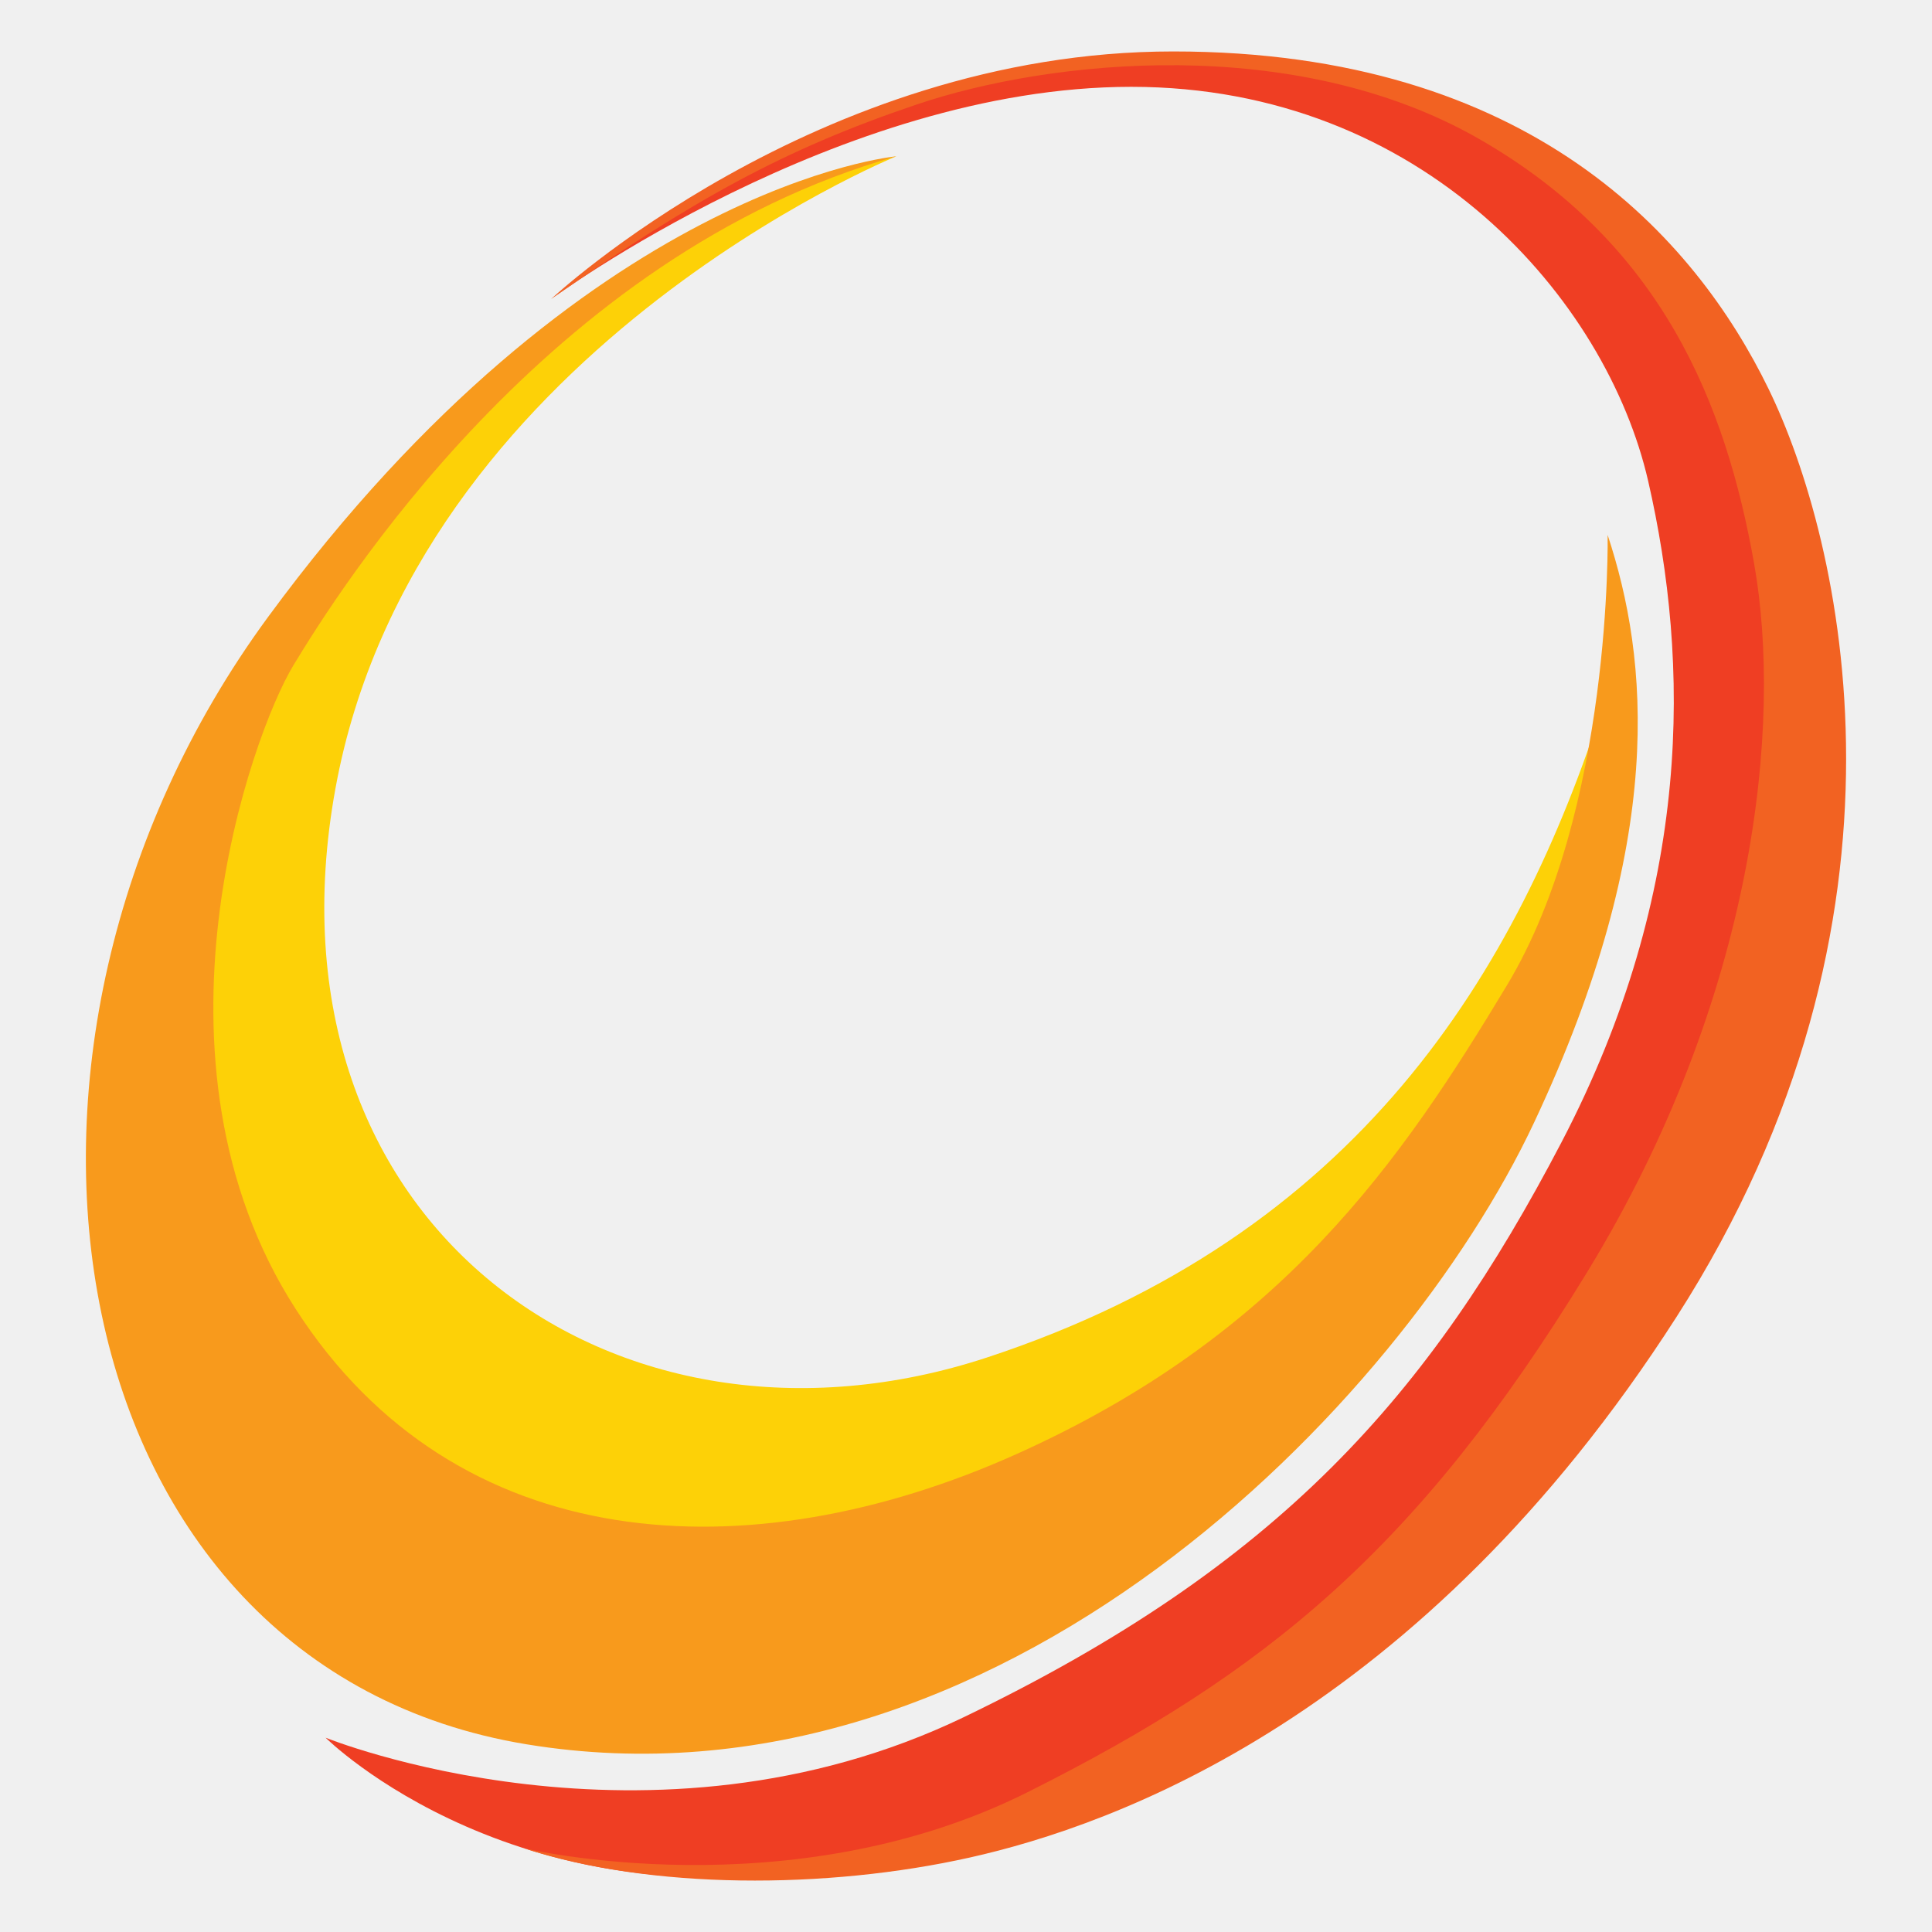
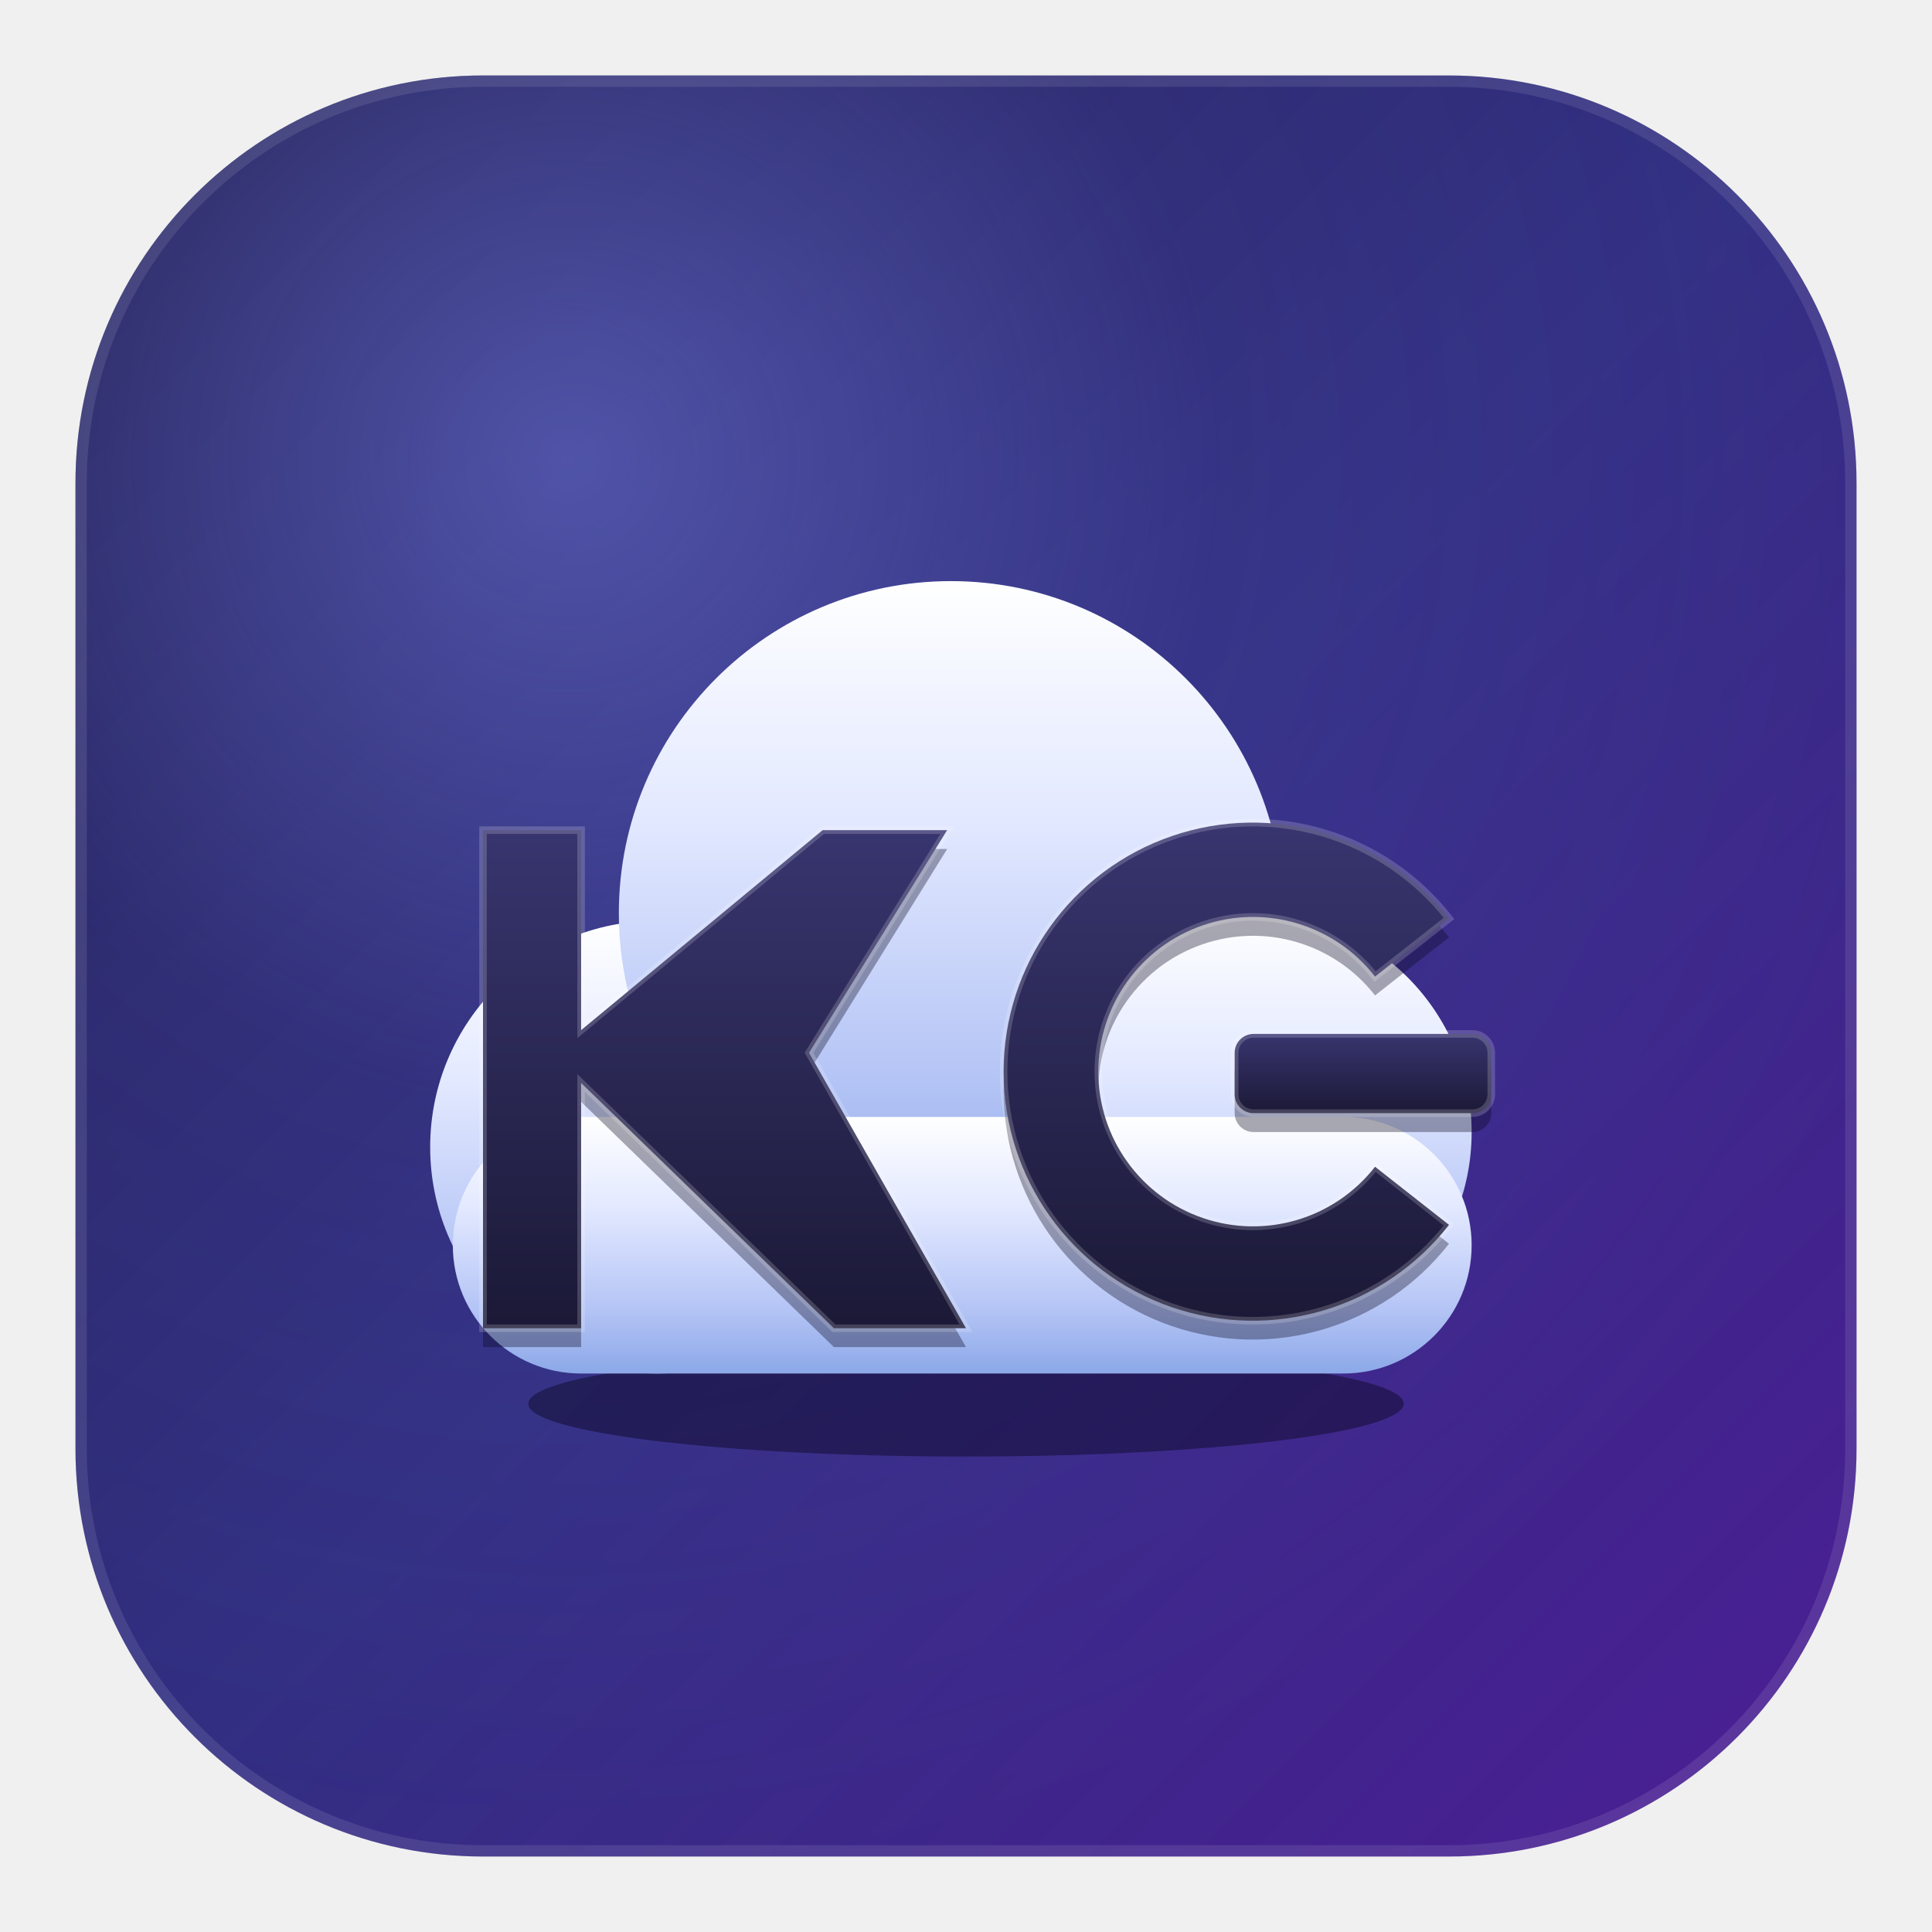
- <svg xmlns="http://www.w3.org/2000/svg" version="1.1" id="KLOUD_GAMES_Logo" x="0px" y="0px" width="256px" height="256px" viewBox="0 0 256 256" style="enable-background:new 0 0 256 256;" xml:space="preserve">
-   <style type="text/css">
- 	.st0{fill:#FDD107;}
- 	.st1{fill:#F89A1C;}
- 	.st2{fill:#EF3E23;}
- 	.st3{fill:#F26222;}
- </style>
-   <path class="st0" d="M118.769,20.712c0,0-63.833,26-74.333,83.833s37.167,91.5,86.333,75.333  s70.333-51,81.833-87c0,0-9.333,100.5-96.167,115.5s-118.167-50-82.167-119.833  C44.269,67.045,80.519,29.629,118.769,20.712z" />
-   <path class="st1" d="M118.769,20.712c0,0-41.125,3.667-83.25,61.042s-28.125,139.125,34.25,149.375  s115.875-44.875,133.5-82.375s15.167-61.458,9.75-77.875c0,0,0.667,36.417-13.333,59.667  s-29.75,46.333-65.083,62.167s-74.167,13.75-95.417-19.25s-5.917-76.083-0.292-85.333  S72.394,33.795,118.769,20.712z" />
-   <path class="st2" d="M73.019,39.629c0,0,38.125-28.125,76.875-28.125s63,28.25,68.5,52.25s6,54.125-11.5,87.625  s-37.375,56-79.125,76.125s-84.625,2.75-84.625,2.75s25.977,25.875,71.051,16.5  c45.074-9.375,82.241-40.875,98.407-69.5s28.792-57.375,27.667-92.25s-23.75-54.5-31.25-60.25  s-23.188-17.812-58.188-16.562S86.456,29.816,73.019,39.629z" />
-   <path class="st3" d="M73.019,39.629c0,0,35-32.812,82.437-32.812s69.188,24.812,78.875,44.688  s21.812,70-12.188,123s-74.625,67.375-93.625,71.625s-42.431,4.269-59.111-1.23  c0,0,35.195,8.397,66.778-7.437s51.667-32.167,74.083-68.833  s25.917-72.75,22.167-93.917s-12.167-42.417-36.5-56.333s-56.729-10.531-74.479-4.531  S91.988,26.41,73.019,39.629z" />
+ <svg xmlns="http://www.w3.org/2000/svg" version="1.1" id="KloudGamesLogo" viewBox="0 0 256 256" width="256" height="256">
+   <defs>
+     <linearGradient id="bgGrad" x1="0" y1="0" x2="100%" y2="100%">
+       <stop offset="0" stop-color="#1E1B4B" />
+       <stop offset="0.5" stop-color="#312E81" />
+       <stop offset="1" stop-color="#4C1D95" />
+     </linearGradient>
+     <radialGradient id="bgGlow" cx="28%" cy="22%" r="80%">
+       <stop offset="0" stop-color="#818CF8" stop-opacity="0.45" />
+       <stop offset="0.45" stop-color="#818CF8" stop-opacity="0.08" />
+       <stop offset="1" stop-color="#818CF8" stop-opacity="0" />
+     </radialGradient>
+     <linearGradient id="cloudGrad" x1="0" y1="0" x2="0" y2="1">
+       <stop offset="0" stop-color="#FFFFFF" />
+       <stop offset="0.35" stop-color="#E3E9FF" />
+       <stop offset="0.75" stop-color="#B4C4F5" />
+       <stop offset="1" stop-color="#8CA8E8" />
+     </linearGradient>
+     <linearGradient id="textGrad" x1="0" y1="0" x2="0" y2="1">
+       <stop offset="0" stop-color="#38356F" />
+       <stop offset="1" stop-color="#1B1936" />
+     </linearGradient>
+   </defs>
+   <rect x="10" y="10" width="236" height="236" rx="54" fill="url(#bgGrad)" />
+   <rect x="10" y="10" width="236" height="236" rx="54" fill="url(#bgGlow)" />
+   <rect x="10.75" y="10.75" width="234.5" height="234.5" rx="53.25" fill="none" stroke="#FFFFFF" stroke-opacity="0.10" stroke-width="1.5" />
+   <ellipse cx="128" cy="186" rx="58" ry="7" fill="#0A0620" fill-opacity="0.45" />
+   <g fill="url(#cloudGrad)">
+     <circle cx="87" cy="152" r="30" />
+     <circle cx="126" cy="121" r="44" />
+     <circle cx="166" cy="150" r="29" />
+     <rect x="60" y="148" width="135" height="34" rx="17" />
+   </g>
+   <g fill="#0A0620" fill-opacity="0.35" transform="translate(0 2.5)">
+     <path d="M64 110 h13 v26.5 L109 110 h16.5 L107.2 139.5 L128 176 h-17.5 L77 143.5 V176 H64 Z" />
+     <path d="M192 121.7 A33 33 0 1 0 192 162.3 L182.2 154.6 A20.5 20.5 0 1 1 182.2 129.4 Z" />
+     <rect x="163.6" y="137" width="34" height="10.5" rx="2.5" />
+   </g>
+   <g fill="url(#textGrad)" stroke="#FFFFFF" stroke-opacity="0.18" stroke-width="1">
+     <path d="M64 110 h13 v26.5 L109 110 h16.5 L107.2 139.5 L128 176 h-17.5 L77 143.5 V176 H64 Z" />
+     <path d="M192 121.7 A33 33 0 1 0 192 162.3 L182.2 154.6 A20.5 20.5 0 1 1 182.2 129.4 Z" />
+     <rect x="163.6" y="137" width="34" height="10.5" rx="2.5" />
+   </g>
</svg>
